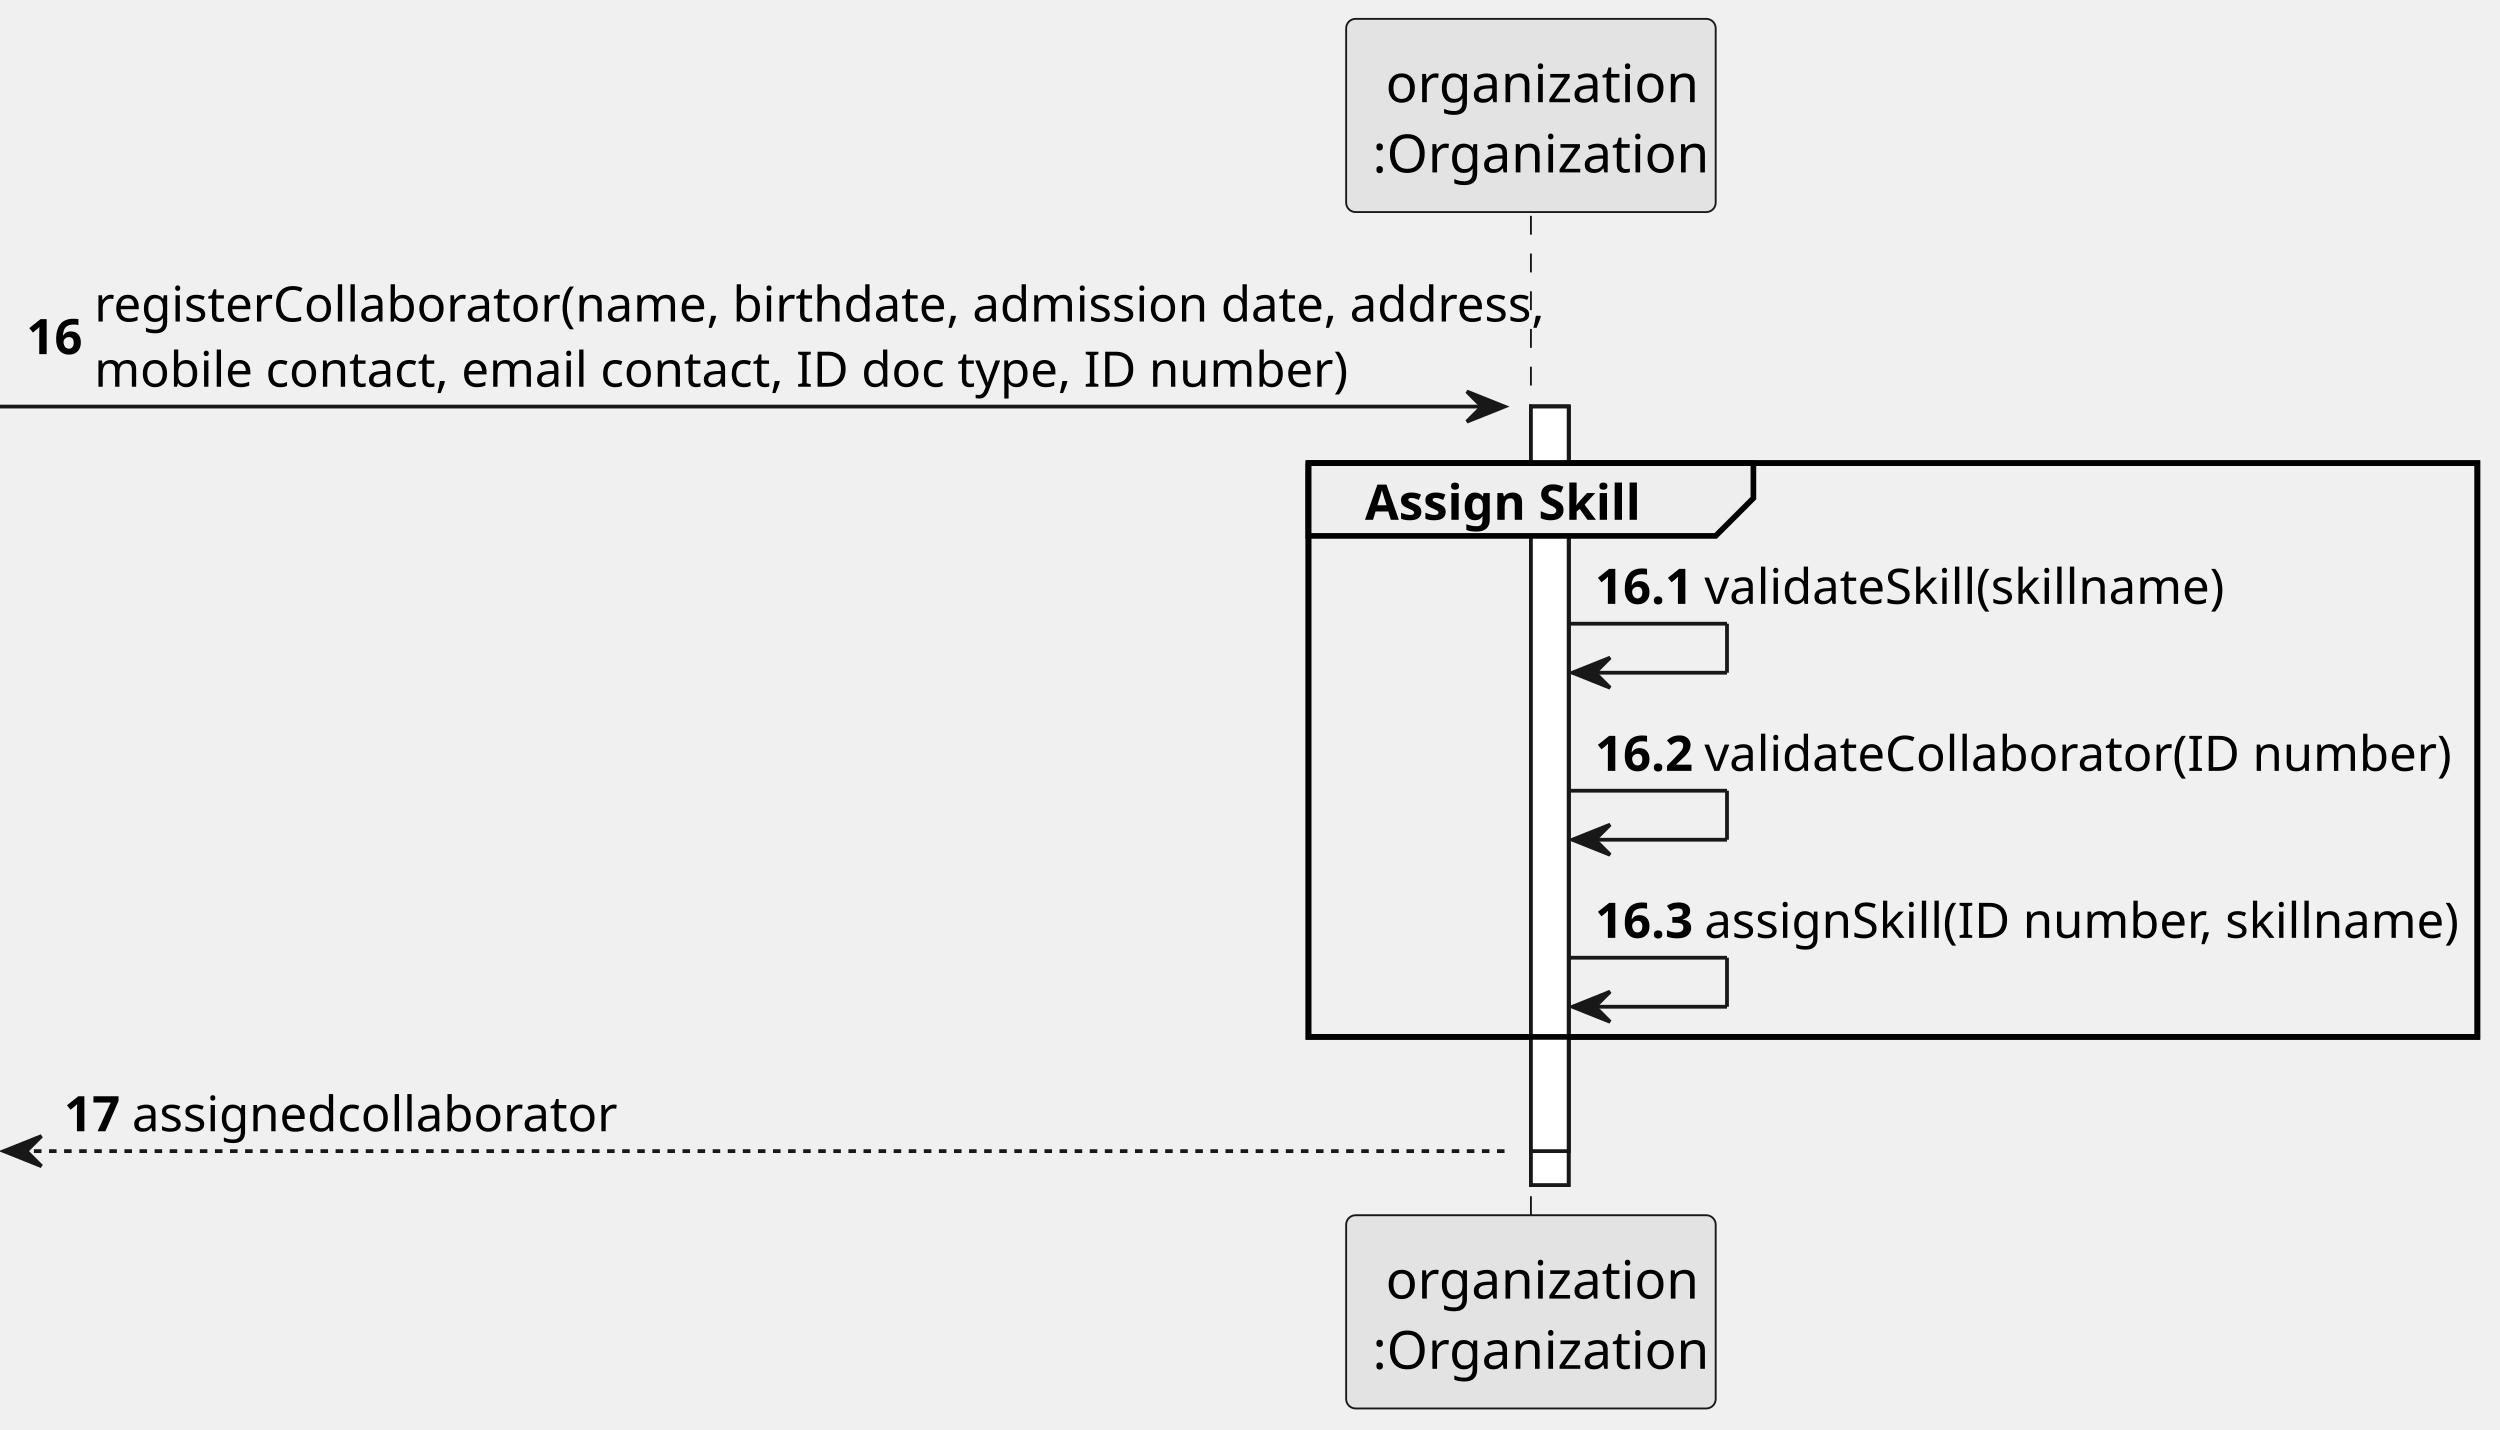
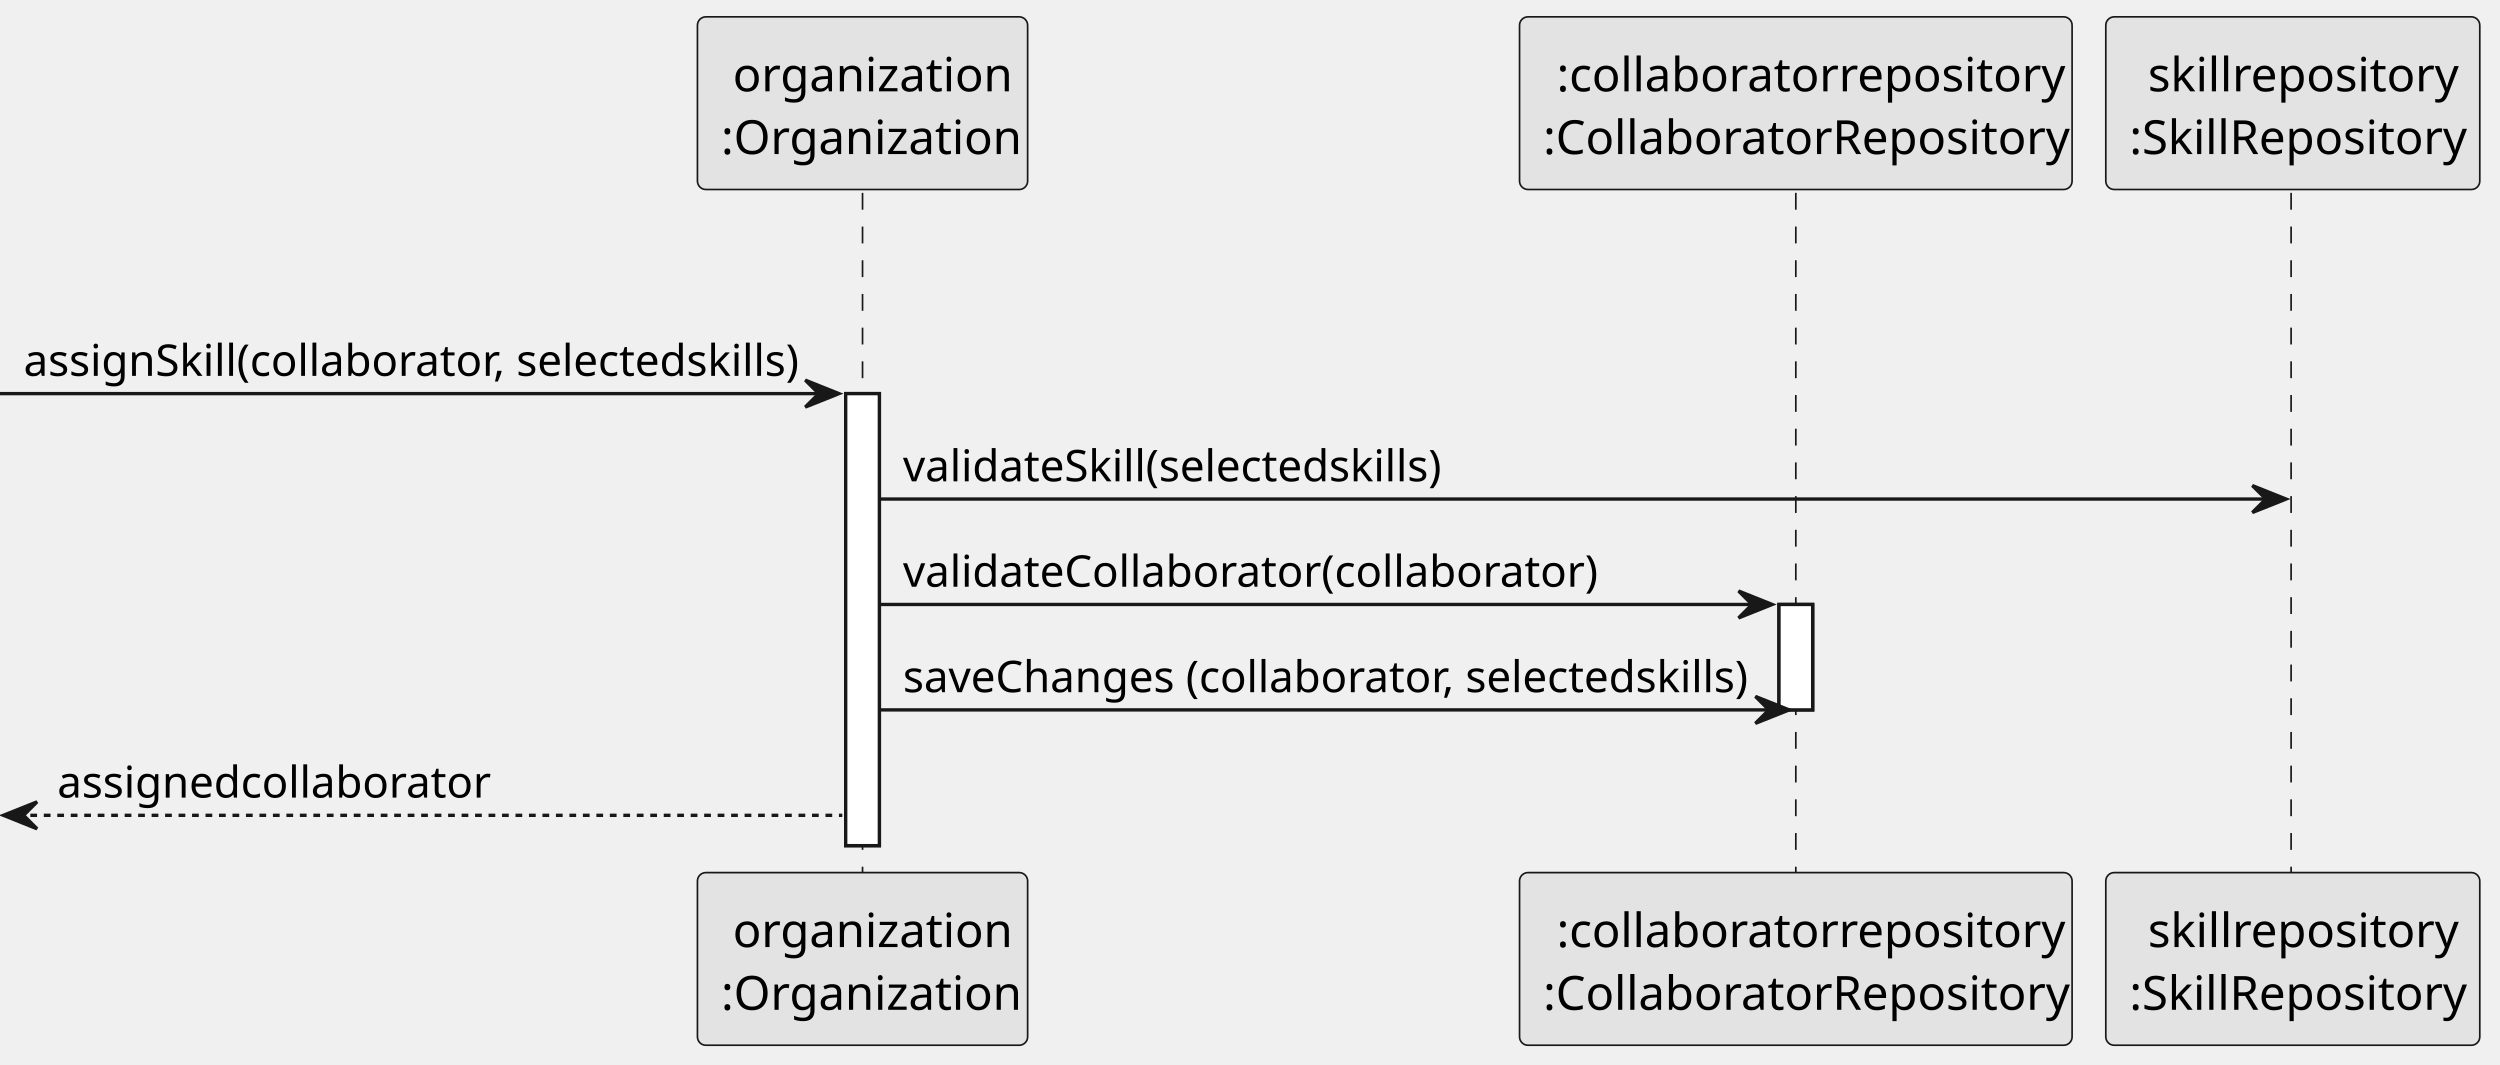
- <svg xmlns="http://www.w3.org/2000/svg" contentStyleType="text/css" height="379px" preserveAspectRatio="none" style="width:663px;height:379px;background:#FFFFFF;" version="1.1" viewBox="0 0 663 379" width="663px" zoomAndPan="magnify">
+ <svg xmlns="http://www.w3.org/2000/svg" contentStyleType="text/css" height="316px" preserveAspectRatio="none" style="width:742px;height:316px;background:#FFFFFF;" version="1.1" viewBox="0 0 742 316" width="742px" zoomAndPan="magnify">
  <defs />
  <g>
-     <rect fill="#FFFFFF" height="206.455" style="stroke:#181818;stroke-width:1.0;" width="10" x="406" y="107.824" />
-     <rect fill="#FFFFFF" height="197.455" style="stroke:#181818;stroke-width:1.0;" width="10" x="406" y="107.824" />
-     <rect fill="none" height="152.164" style="stroke:#000000;stroke-width:1.5;" width="310" x="347" y="122.824" />
-     <line style="stroke:#181818;stroke-width:0.5;stroke-dasharray:5.0,5.0;" x1="406" x2="406" y1="57.242" y2="323.279" />
-     <rect fill="#E3E3E3" height="51.242" rx="2.5" ry="2.5" style="stroke:#181818;stroke-width:0.5;" width="98" x="357" y="5" />
-     <text fill="#000000" font-family="sans-serif" font-size="14" lengthAdjust="spacing" textLength="77" x="367.5" y="27.107">organization</text>
-     <text fill="#000000" font-family="sans-serif" font-size="14" lengthAdjust="spacing" textLength="84" x="364" y="45.728">:Organization</text>
-     <rect fill="#E3E3E3" height="51.242" rx="2.5" ry="2.5" style="stroke:#181818;stroke-width:0.5;" width="98" x="357" y="322.279" />
-     <text fill="#000000" font-family="sans-serif" font-size="14" lengthAdjust="spacing" textLength="77" x="367.5" y="344.387">organization</text>
-     <text fill="#000000" font-family="sans-serif" font-size="14" lengthAdjust="spacing" textLength="84" x="364" y="363.008">:Organization</text>
-     <rect fill="#FFFFFF" height="206.455" style="stroke:#181818;stroke-width:1.0;" width="10" x="406" y="107.824" />
-     <rect fill="#FFFFFF" height="197.455" style="stroke:#181818;stroke-width:1.0;" width="10" x="406" y="107.824" />
-     <polygon fill="#181818" points="389,103.824,399,107.824,389,111.824,393,107.824" style="stroke:#181818;stroke-width:1.0;" />
-     <line style="stroke:#181818;stroke-width:1.0;" x1="0" x2="395" y1="107.824" y2="107.824" />
-     <text fill="#000000" font-family="sans-serif" font-size="13" font-weight="bold" lengthAdjust="spacing" textLength="14" x="7" y="93.916">16</text>
-     <text fill="#000000" font-family="sans-serif" font-size="13" lengthAdjust="spacing" textLength="360" x="25" y="85.27">registerCollaborator(name, birthdate, admission date, address,</text>
-     <text fill="#000000" font-family="sans-serif" font-size="13" lengthAdjust="spacing" textLength="316" x="25" y="102.561">mobile contact, email contact, ID doc type, ID number)</text>
-     <path d="M347,122.824 L465,122.824 L465,132.115 L455,142.115 L347,142.115 L347,122.824 " fill="#EEEEEE" style="stroke:#000000;stroke-width:1.5;" />
-     <rect fill="none" height="152.164" style="stroke:#000000;stroke-width:1.5;" width="310" x="347" y="122.824" />
-     <text fill="#000000" font-family="sans-serif" font-size="13" font-weight="bold" lengthAdjust="spacing" textLength="73" x="362" y="137.852">Assign Skill</text>
-     <line style="stroke:#181818;stroke-width:1.0;" x1="416" x2="458" y1="165.406" y2="165.406" />
-     <line style="stroke:#181818;stroke-width:1.0;" x1="458" x2="458" y1="165.406" y2="178.406" />
-     <line style="stroke:#181818;stroke-width:1.0;" x1="417" x2="458" y1="178.406" y2="178.406" />
-     <polygon fill="#181818" points="427,174.406,417,178.406,427,182.406,423,178.406" style="stroke:#181818;stroke-width:1.0;" />
-     <text fill="#000000" font-family="sans-serif" font-size="13" font-weight="bold" lengthAdjust="spacing" textLength="25" x="423" y="160.144">16.1</text>
-     <text fill="#000000" font-family="sans-serif" font-size="13" lengthAdjust="spacing" textLength="131" x="452" y="160.144">validateSkill(skillname)</text>
-     <line style="stroke:#181818;stroke-width:1.0;" x1="416" x2="458" y1="209.697" y2="209.697" />
-     <line style="stroke:#181818;stroke-width:1.0;" x1="458" x2="458" y1="209.697" y2="222.697" />
-     <line style="stroke:#181818;stroke-width:1.0;" x1="417" x2="458" y1="222.697" y2="222.697" />
-     <polygon fill="#181818" points="427,218.697,417,222.697,427,226.697,423,222.697" style="stroke:#181818;stroke-width:1.0;" />
-     <text fill="#000000" font-family="sans-serif" font-size="13" font-weight="bold" lengthAdjust="spacing" textLength="25" x="423" y="204.435">16.2</text>
-     <text fill="#000000" font-family="sans-serif" font-size="13" lengthAdjust="spacing" textLength="179" x="452" y="204.435">validateCollaborator(ID number)</text>
-     <line style="stroke:#181818;stroke-width:1.0;" x1="416" x2="458" y1="253.988" y2="253.988" />
-     <line style="stroke:#181818;stroke-width:1.0;" x1="458" x2="458" y1="253.988" y2="266.988" />
-     <line style="stroke:#181818;stroke-width:1.0;" x1="417" x2="458" y1="266.988" y2="266.988" />
-     <polygon fill="#181818" points="427,262.988,417,266.988,427,270.988,423,266.988" style="stroke:#181818;stroke-width:1.0;" />
-     <text fill="#000000" font-family="sans-serif" font-size="13" font-weight="bold" lengthAdjust="spacing" textLength="25" x="423" y="248.726">16.3</text>
-     <text fill="#000000" font-family="sans-serif" font-size="13" lengthAdjust="spacing" textLength="193" x="452" y="248.726">assignSkill(ID number, skillname)</text>
-     <polygon fill="#181818" points="11,301.279,1,305.279,11,309.279,7,305.279" style="stroke:#181818;stroke-width:1.0;" />
-     <line style="stroke:#181818;stroke-width:1.0;stroke-dasharray:2.0,2.0;" x1="5" x2="400" y1="305.279" y2="305.279" />
-     <text fill="#000000" font-family="sans-serif" font-size="13" font-weight="bold" lengthAdjust="spacing" textLength="14" x="17" y="300.017">17</text>
-     <text fill="#000000" font-family="sans-serif" font-size="13" lengthAdjust="spacing" textLength="119" x="35" y="300.017">assignedcollaborator</text>
+     <rect fill="#FFFFFF" height="134.164" style="stroke:#181818;stroke-width:1.0;" width="10" x="251" y="116.824" />
+     <rect fill="#FFFFFF" height="31.291" style="stroke:#181818;stroke-width:1.0;" width="10" x="528" y="179.406" />
+     <line style="stroke:#181818;stroke-width:0.5;stroke-dasharray:5.0,5.0;" x1="256" x2="256" y1="57.242" y2="259.988" />
+     <line style="stroke:#181818;stroke-width:0.5;stroke-dasharray:5.0,5.0;" x1="533" x2="533" y1="57.242" y2="259.988" />
+     <line style="stroke:#181818;stroke-width:0.5;stroke-dasharray:5.0,5.0;" x1="680" x2="680" y1="57.242" y2="259.988" />
+     <rect fill="#E3E3E3" height="51.242" rx="2.5" ry="2.5" style="stroke:#181818;stroke-width:0.5;" width="98" x="207" y="5" />
+     <text fill="#000000" font-family="sans-serif" font-size="14" lengthAdjust="spacing" textLength="77" x="217.5" y="27.107">organization</text>
+     <text fill="#000000" font-family="sans-serif" font-size="14" lengthAdjust="spacing" textLength="84" x="214" y="45.728">:Organization</text>
+     <rect fill="#E3E3E3" height="51.242" rx="2.5" ry="2.5" style="stroke:#181818;stroke-width:0.5;" width="98" x="207" y="258.988" />
+     <text fill="#000000" font-family="sans-serif" font-size="14" lengthAdjust="spacing" textLength="77" x="217.5" y="281.096">organization</text>
+     <text fill="#000000" font-family="sans-serif" font-size="14" lengthAdjust="spacing" textLength="84" x="214" y="299.717">:Organization</text>
+     <rect fill="#E3E3E3" height="51.242" rx="2.5" ry="2.5" style="stroke:#181818;stroke-width:0.5;" width="164" x="451" y="5" />
+     <text fill="#000000" font-family="sans-serif" font-size="14" lengthAdjust="spacing" textLength="142" x="462" y="27.107">:collaboratorrepository</text>
+     <text fill="#000000" font-family="sans-serif" font-size="14" lengthAdjust="spacing" textLength="150" x="458" y="45.728">:CollaboratorRepository</text>
+     <rect fill="#E3E3E3" height="51.242" rx="2.5" ry="2.5" style="stroke:#181818;stroke-width:0.5;" width="164" x="451" y="258.988" />
+     <text fill="#000000" font-family="sans-serif" font-size="14" lengthAdjust="spacing" textLength="142" x="462" y="281.096">:collaboratorrepository</text>
+     <text fill="#000000" font-family="sans-serif" font-size="14" lengthAdjust="spacing" textLength="150" x="458" y="299.717">:CollaboratorRepository</text>
+     <rect fill="#E3E3E3" height="51.242" rx="2.5" ry="2.5" style="stroke:#181818;stroke-width:0.5;" width="111" x="625" y="5" />
+     <text fill="#000000" font-family="sans-serif" font-size="14" lengthAdjust="spacing" textLength="86" x="637.5" y="27.107">skillrepository</text>
+     <text fill="#000000" font-family="sans-serif" font-size="14" lengthAdjust="spacing" textLength="97" x="632" y="45.728">:SkillRepository</text>
+     <rect fill="#E3E3E3" height="51.242" rx="2.5" ry="2.5" style="stroke:#181818;stroke-width:0.5;" width="111" x="625" y="258.988" />
+     <text fill="#000000" font-family="sans-serif" font-size="14" lengthAdjust="spacing" textLength="86" x="637.5" y="281.096">skillrepository</text>
+     <text fill="#000000" font-family="sans-serif" font-size="14" lengthAdjust="spacing" textLength="97" x="632" y="299.717">:SkillRepository</text>
+     <rect fill="#FFFFFF" height="134.164" style="stroke:#181818;stroke-width:1.0;" width="10" x="251" y="116.824" />
+     <rect fill="#FFFFFF" height="31.291" style="stroke:#181818;stroke-width:1.0;" width="10" x="528" y="179.406" />
+     <polygon fill="#181818" points="239,112.824,249,116.824,239,120.824,243,116.824" style="stroke:#181818;stroke-width:1.0;" />
+     <line style="stroke:#181818;stroke-width:1.0;" x1="0" x2="245" y1="116.824" y2="116.824" />
+     <text fill="#000000" font-family="sans-serif" font-size="13" lengthAdjust="spacing" textLength="225" x="7" y="111.561">assignSkill(collaborator, selectedskills)</text>
+     <polygon fill="#181818" points="668.5,144.115,678.5,148.115,668.5,152.115,672.5,148.115" style="stroke:#181818;stroke-width:1.0;" />
+     <line style="stroke:#181818;stroke-width:1.0;" x1="261" x2="674.5" y1="148.115" y2="148.115" />
+     <text fill="#000000" font-family="sans-serif" font-size="13" lengthAdjust="spacing" textLength="155" x="268" y="142.852">validateSkill(selectedskills)</text>
+     <polygon fill="#181818" points="516,175.406,526,179.406,516,183.406,520,179.406" style="stroke:#181818;stroke-width:1.0;" />
+     <line style="stroke:#181818;stroke-width:1.0;" x1="261" x2="522" y1="179.406" y2="179.406" />
+     <text fill="#000000" font-family="sans-serif" font-size="13" lengthAdjust="spacing" textLength="187" x="268" y="174.144">validateCollaborator(collaborator)</text>
+     <polygon fill="#181818" points="521,206.697,531,210.697,521,214.697,525,210.697" style="stroke:#181818;stroke-width:1.0;" />
+     <line style="stroke:#181818;stroke-width:1.0;" x1="261" x2="527" y1="210.697" y2="210.697" />
+     <text fill="#000000" font-family="sans-serif" font-size="13" lengthAdjust="spacing" textLength="243" x="268" y="205.435">saveChanges (collaborator, selectedskills)</text>
+     <polygon fill="#181818" points="11,237.988,1,241.988,11,245.988,7,241.988" style="stroke:#181818;stroke-width:1.0;" />
+     <line style="stroke:#181818;stroke-width:1.0;stroke-dasharray:2.0,2.0;" x1="5" x2="250" y1="241.988" y2="241.988" />
+     <text fill="#000000" font-family="sans-serif" font-size="13" lengthAdjust="spacing" textLength="119" x="17" y="236.726">assignedcollaborator</text>
  </g>
</svg>
